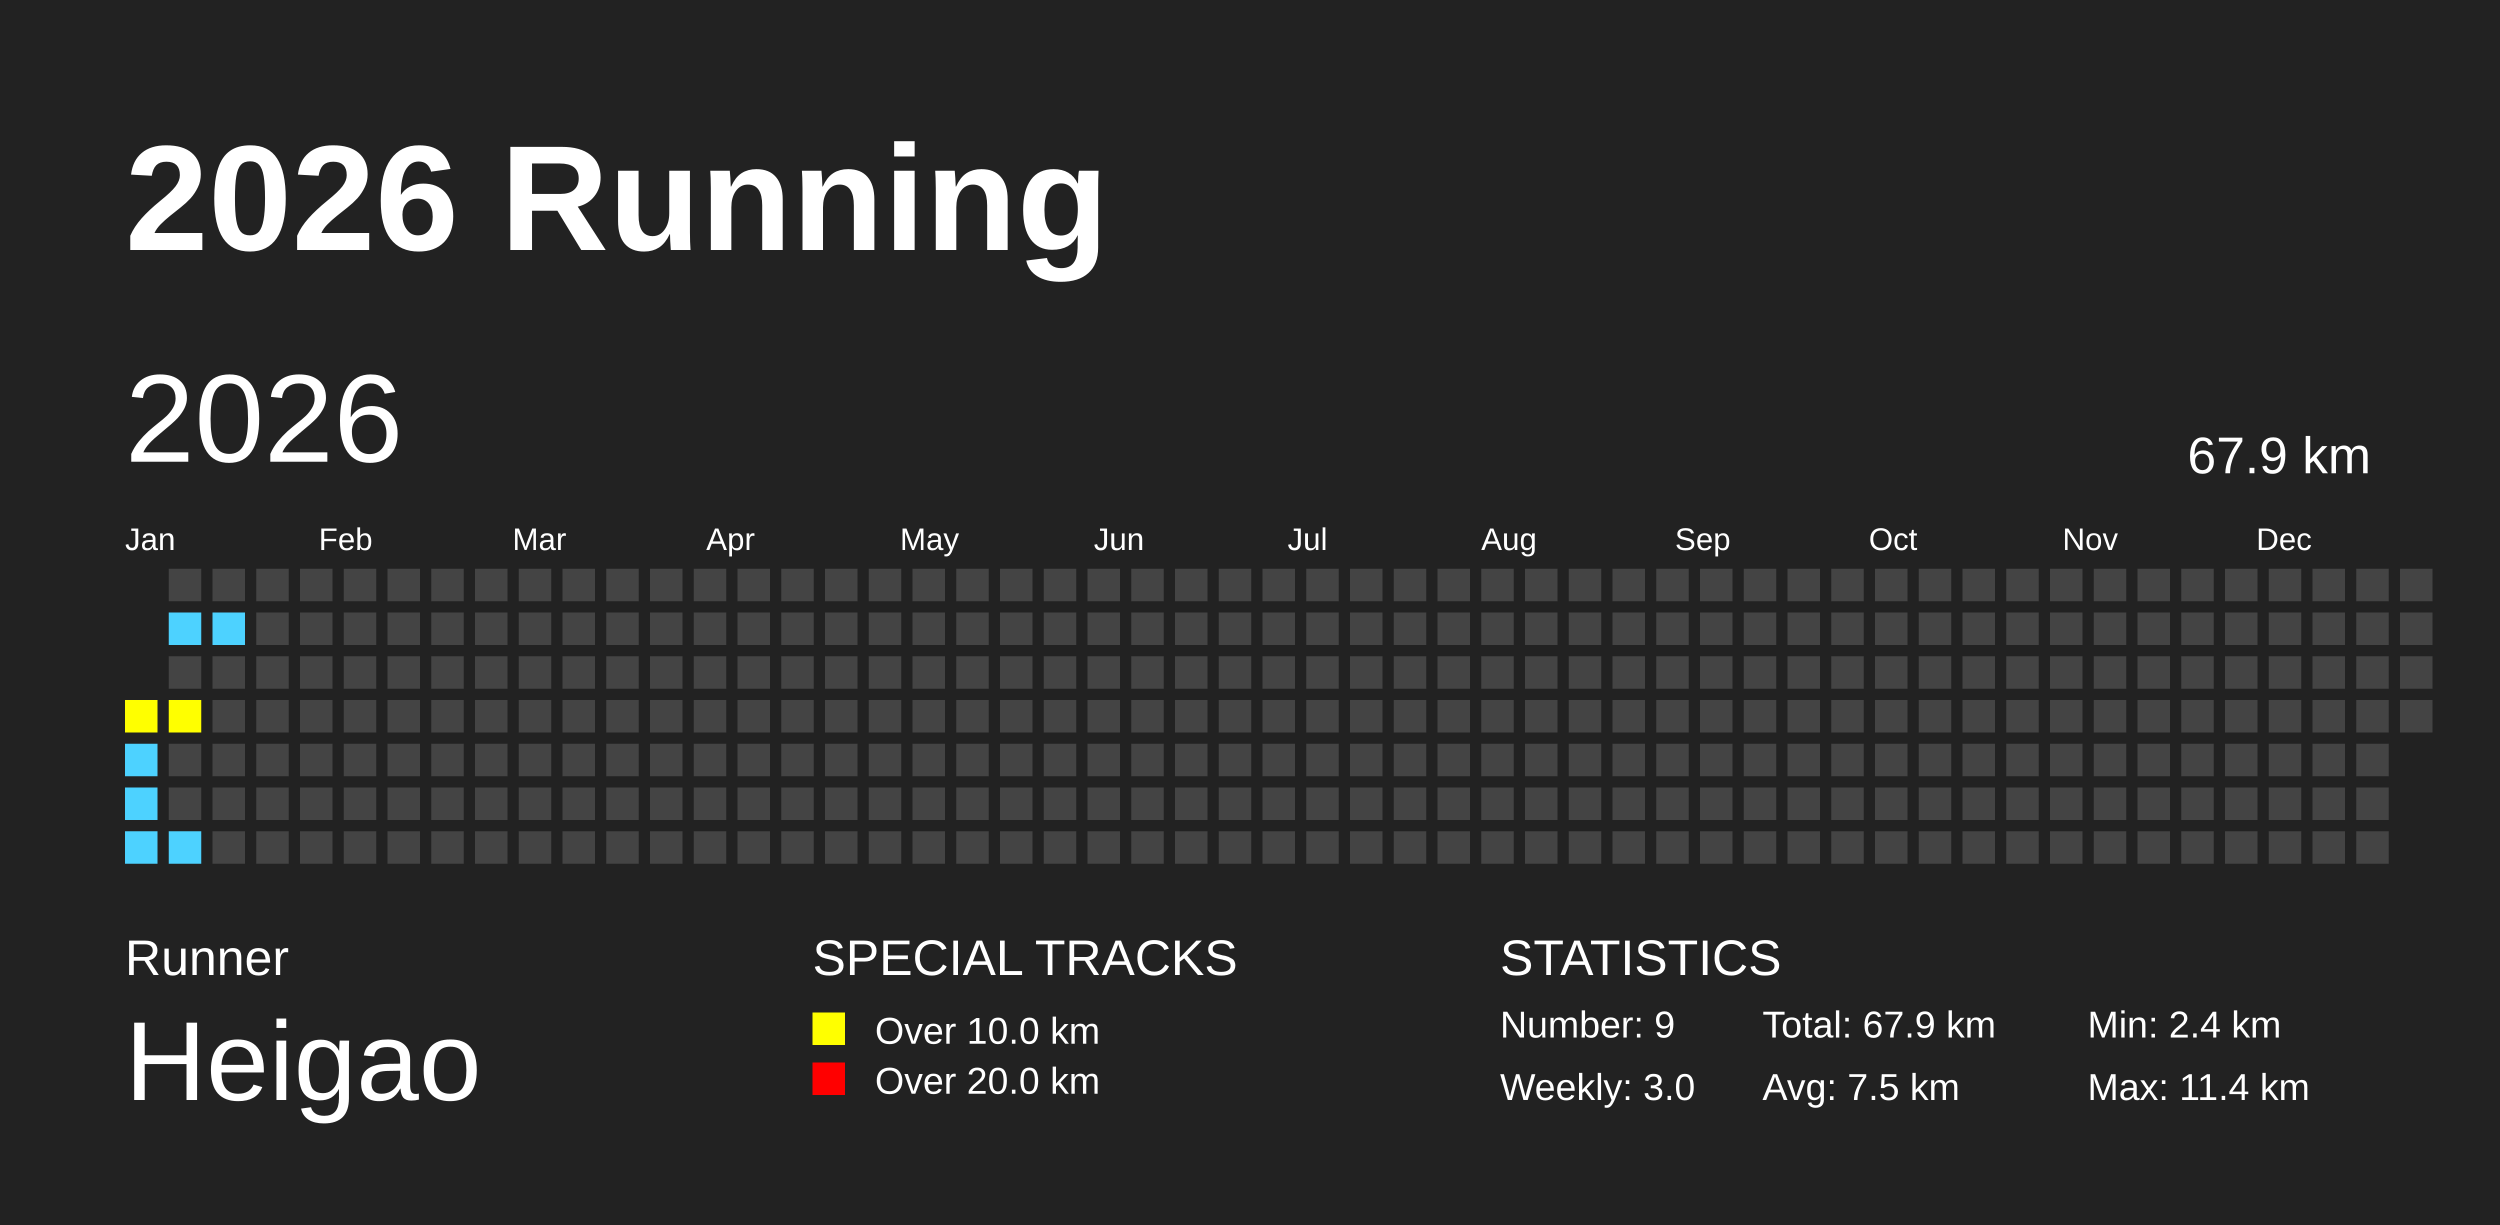
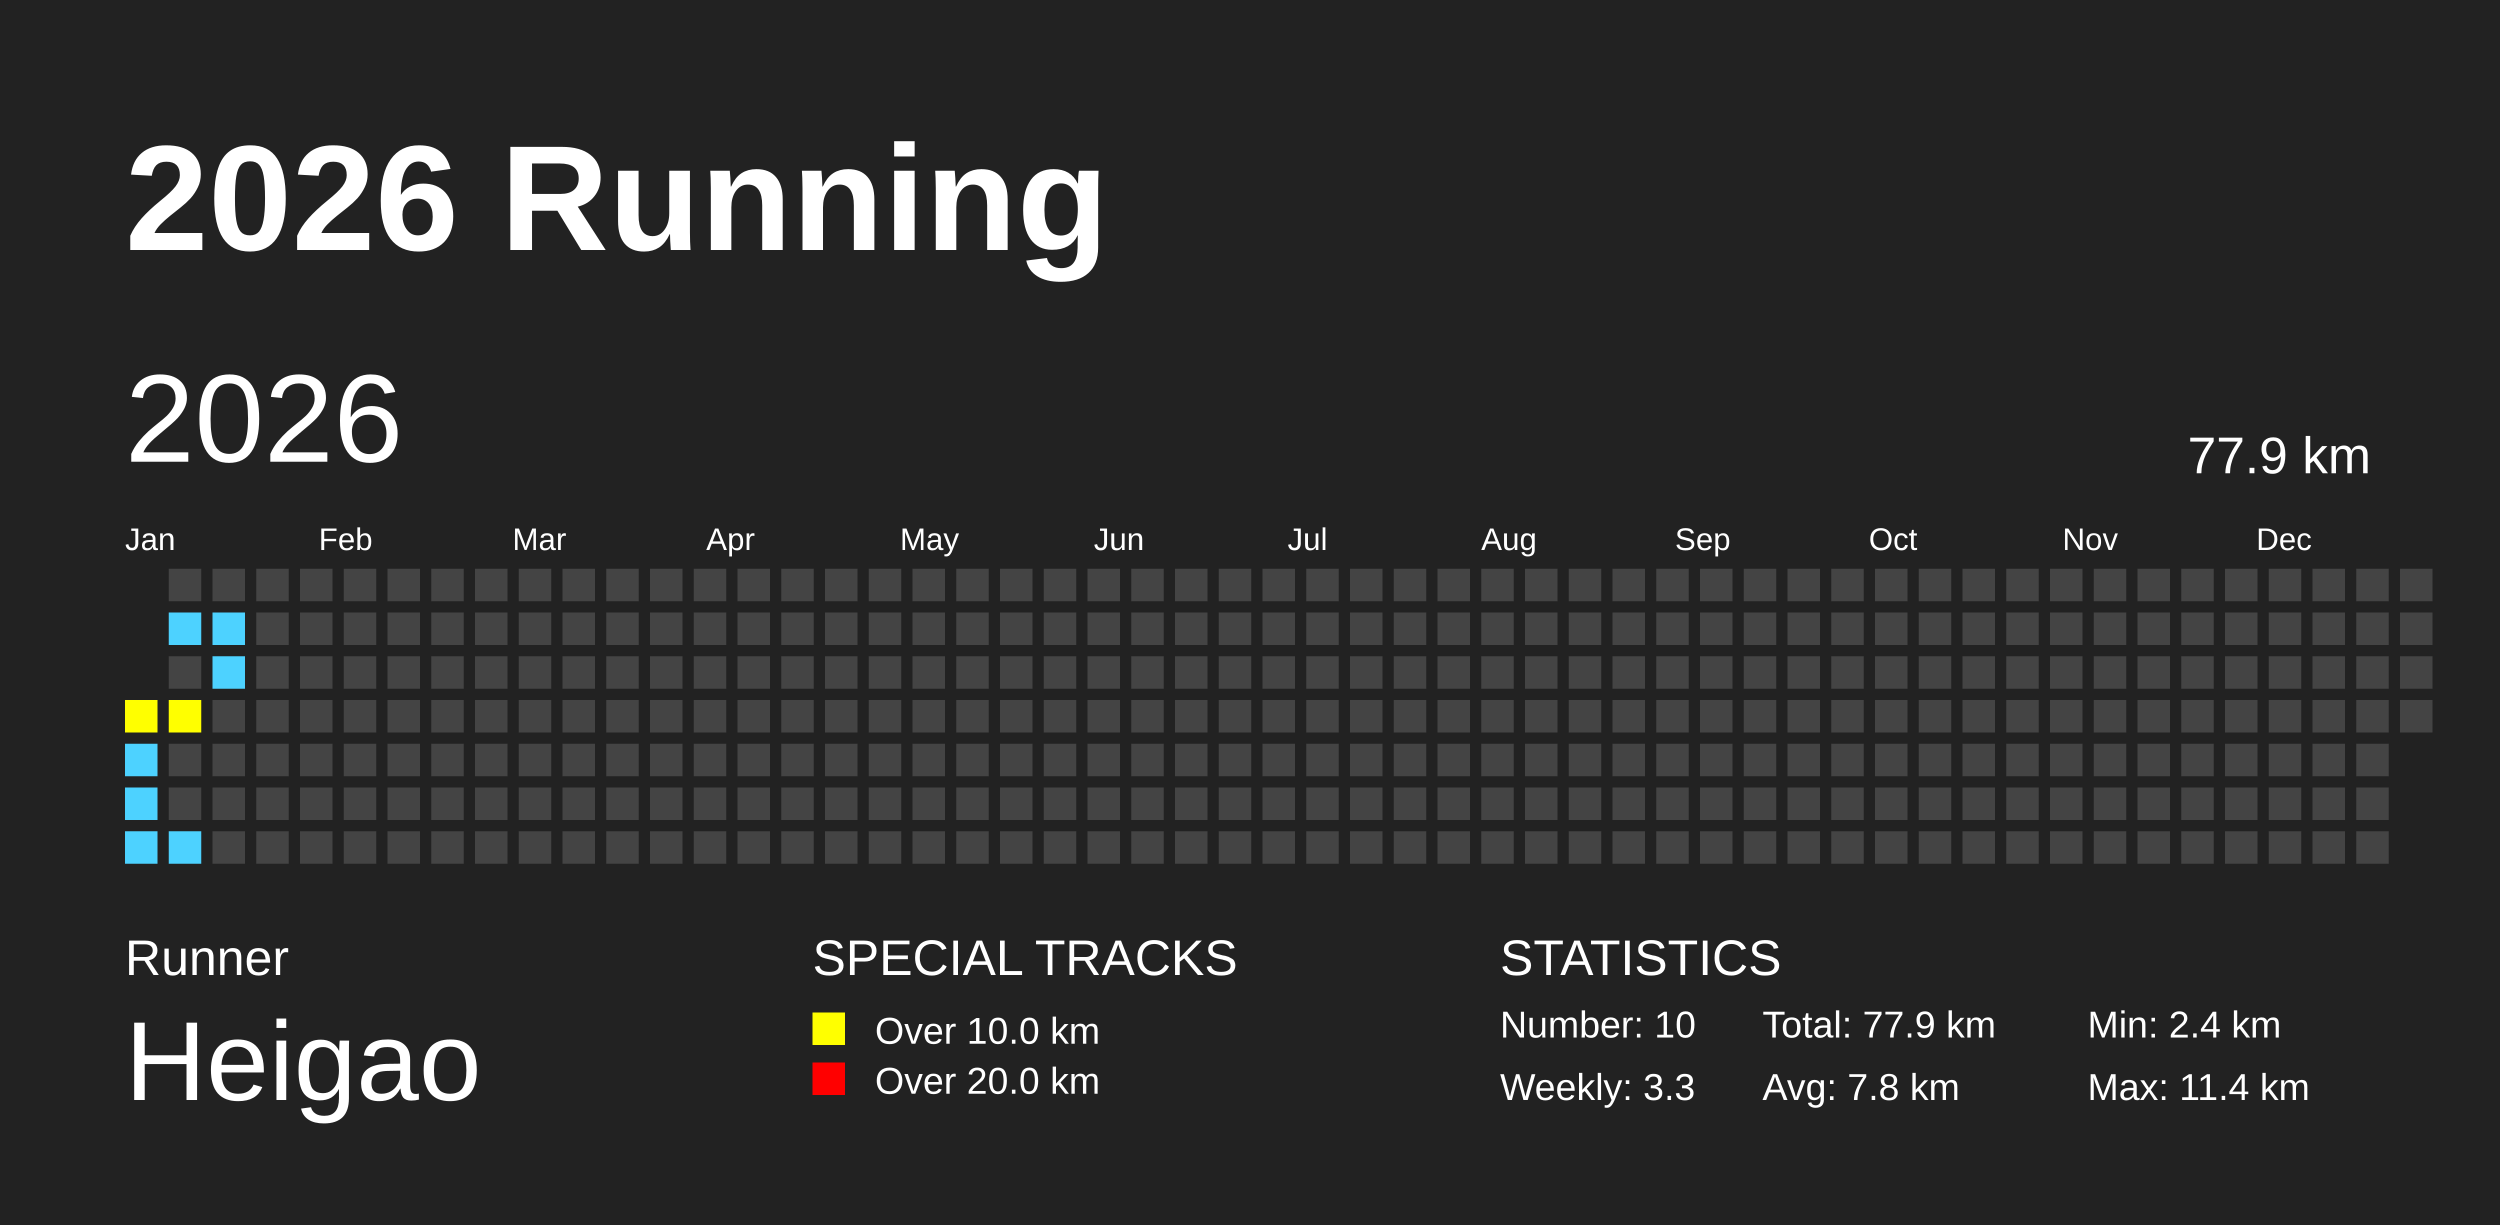
<svg xmlns="http://www.w3.org/2000/svg" baseProfile="full" height="98mm" version="1.1" viewBox="0,0,200,98" width="200mm">
  <defs />
  <rect fill="#222222" height="98" width="200" x="0" y="0" />
  <text fill="#FFFFFF" style="font-size:12px; font-family:Arial; font-weight:bold;" x="10" y="20">2026 Running</text>
  <text fill="#FFFFFF" style="font-size:4px; font-family:Arial" x="10" y="78">Runner</text>
  <text fill="#FFFFFF" style="font-size:9px; font-family:Arial" x="10" y="88">Heigao</text>
  <text fill="#FFFFFF" style="font-size:4px; font-family:Arial" x="65" y="78">SPECIAL TRACKS</text>
  <rect fill="yellow" height="2.6" width="2.6" x="65" y="81" />
  <text fill="#FFFFFF" style="font-size:3px; font-family:Arial" x="70" y="83.5">Over 10.0 km</text>
  <rect fill="red" height="2.6" width="2.6" x="65" y="85" />
  <text fill="#FFFFFF" style="font-size:3px; font-family:Arial" x="70" y="87.5">Over 20.0 km</text>
  <text fill="#FFFFFF" style="font-size:4px; font-family:Arial" x="120" y="78">STATISTICS</text>
-   <text fill="#FFFFFF" style="font-size:3px; font-family:Arial" x="120" y="83">Number: 9</text>
-   <text fill="#FFFFFF" style="font-size:3px; font-family:Arial" x="120" y="88">Weekly: 3.0</text>
-   <text fill="#FFFFFF" style="font-size:3px; font-family:Arial" x="141" y="83">Total: 67.9 km</text>
-   <text fill="#FFFFFF" style="font-size:3px; font-family:Arial" x="141" y="88">Avg: 7.5 km</text>
+   <text fill="#FFFFFF" style="font-size:3px; font-family:Arial" x="120" y="83">Number: 10</text>
+   <text fill="#FFFFFF" style="font-size:3px; font-family:Arial" x="120" y="88">Weekly: 3.3</text>
+   <text fill="#FFFFFF" style="font-size:3px; font-family:Arial" x="141" y="83">Total: 77.9 km</text>
+   <text fill="#FFFFFF" style="font-size:3px; font-family:Arial" x="141" y="88">Avg: 7.8 km</text>
  <text fill="#FFFFFF" style="font-size:3px; font-family:Arial" x="167" y="83">Min: 2.4 km</text>
  <text fill="#FFFFFF" style="font-size:3px; font-family:Arial" x="167" y="88">Max: 11.4 km</text>
  <text dominant-baseline="hanging" fill="#FFFFFF" style="font-size:10.0px; font-family:Arial;" x="10" y="30">2026</text>
-   <text dominant-baseline="hanging" fill="#FFFFFF" style="font-size:4.125px; font-family:Arial;" x="175" y="35">67.9 km</text>
+   <text dominant-baseline="hanging" fill="#FFFFFF" style="font-size:4.125px; font-family:Arial;" x="175" y="35">77.9 km</text>
  <text fill="#FFFFFF" style="font-size:2.5px; font-family:Arial" x="10.0" y="44">Jan</text>
  <text fill="#FFFFFF" style="font-size:2.5px; font-family:Arial" x="25.5" y="44">Feb</text>
  <text fill="#FFFFFF" style="font-size:2.5px; font-family:Arial" x="41.0" y="44">Mar</text>
  <text fill="#FFFFFF" style="font-size:2.5px; font-family:Arial" x="56.5" y="44">Apr</text>
  <text fill="#FFFFFF" style="font-size:2.5px; font-family:Arial" x="72.0" y="44">May</text>
  <text fill="#FFFFFF" style="font-size:2.5px; font-family:Arial" x="87.5" y="44">Jun</text>
  <text fill="#FFFFFF" style="font-size:2.5px; font-family:Arial" x="103.0" y="44">Jul</text>
  <text fill="#FFFFFF" style="font-size:2.5px; font-family:Arial" x="118.5" y="44">Aug</text>
  <text fill="#FFFFFF" style="font-size:2.5px; font-family:Arial" x="134.0" y="44">Sep</text>
  <text fill="#FFFFFF" style="font-size:2.5px; font-family:Arial" x="149.5" y="44">Oct</text>
  <text fill="#FFFFFF" style="font-size:2.5px; font-family:Arial" x="165.0" y="44">Nov</text>
  <text fill="#FFFFFF" style="font-size:2.5px; font-family:Arial" x="180.5" y="44">Dec</text>
  <rect fill="yellow" height="2.6" width="2.6" x="10.0" y="56.0" />
  <rect fill="#4DD2FF" height="2.6" width="2.6" x="10.0" y="59.5" />
  <rect fill="#4DD2FF" height="2.6" width="2.6" x="10.0" y="63.0" />
  <rect fill="#4DD2FF" height="2.6" width="2.6" x="10.0" y="66.5" />
  <rect fill="#444444" height="2.6" width="2.6" x="13.5" y="45.5" />
  <rect fill="#4DD2FF" height="2.6" width="2.6" x="13.5" y="49.0" />
  <rect fill="#444444" height="2.6" width="2.6" x="13.5" y="52.5" />
  <rect fill="yellow" height="2.6" width="2.6" x="13.5" y="56.0" />
  <rect fill="#444444" height="2.6" width="2.6" x="13.5" y="59.5" />
  <rect fill="#444444" height="2.6" width="2.6" x="13.5" y="63.0" />
  <rect fill="#4DD2FF" height="2.6" width="2.6" x="13.5" y="66.5" />
  <rect fill="#444444" height="2.6" width="2.6" x="17.0" y="45.5" />
  <rect fill="#4DD2FF" height="2.6" width="2.6" x="17.0" y="49.0" />
-   <rect fill="#444444" height="2.6" width="2.6" x="17.0" y="52.5" />
+   <rect fill="#4DD2FF" height="2.6" width="2.6" x="17.0" y="52.5" />
  <rect fill="#444444" height="2.6" width="2.6" x="17.0" y="56.0" />
  <rect fill="#444444" height="2.6" width="2.6" x="17.0" y="59.5" />
  <rect fill="#444444" height="2.6" width="2.6" x="17.0" y="63.0" />
  <rect fill="#444444" height="2.6" width="2.6" x="17.0" y="66.5" />
  <rect fill="#444444" height="2.6" width="2.6" x="20.5" y="45.5" />
  <rect fill="#444444" height="2.6" width="2.6" x="20.5" y="49.0" />
  <rect fill="#444444" height="2.6" width="2.6" x="20.5" y="52.5" />
  <rect fill="#444444" height="2.6" width="2.6" x="20.5" y="56.0" />
  <rect fill="#444444" height="2.6" width="2.6" x="20.5" y="59.5" />
  <rect fill="#444444" height="2.6" width="2.6" x="20.5" y="63.0" />
  <rect fill="#444444" height="2.6" width="2.6" x="20.5" y="66.5" />
  <rect fill="#444444" height="2.6" width="2.6" x="24.0" y="45.5" />
  <rect fill="#444444" height="2.6" width="2.6" x="24.0" y="49.0" />
  <rect fill="#444444" height="2.6" width="2.6" x="24.0" y="52.5" />
  <rect fill="#444444" height="2.6" width="2.6" x="24.0" y="56.0" />
  <rect fill="#444444" height="2.6" width="2.6" x="24.0" y="59.5" />
  <rect fill="#444444" height="2.6" width="2.6" x="24.0" y="63.0" />
  <rect fill="#444444" height="2.6" width="2.6" x="24.0" y="66.5" />
  <rect fill="#444444" height="2.6" width="2.6" x="27.5" y="45.5" />
  <rect fill="#444444" height="2.6" width="2.6" x="27.5" y="49.0" />
  <rect fill="#444444" height="2.6" width="2.6" x="27.5" y="52.5" />
  <rect fill="#444444" height="2.6" width="2.6" x="27.5" y="56.0" />
  <rect fill="#444444" height="2.6" width="2.6" x="27.5" y="59.5" />
  <rect fill="#444444" height="2.6" width="2.6" x="27.5" y="63.0" />
  <rect fill="#444444" height="2.6" width="2.6" x="27.5" y="66.5" />
  <rect fill="#444444" height="2.6" width="2.6" x="31.0" y="45.5" />
  <rect fill="#444444" height="2.6" width="2.6" x="31.0" y="49.0" />
  <rect fill="#444444" height="2.6" width="2.6" x="31.0" y="52.5" />
  <rect fill="#444444" height="2.6" width="2.6" x="31.0" y="56.0" />
  <rect fill="#444444" height="2.6" width="2.6" x="31.0" y="59.5" />
  <rect fill="#444444" height="2.6" width="2.6" x="31.0" y="63.0" />
  <rect fill="#444444" height="2.6" width="2.6" x="31.0" y="66.5" />
  <rect fill="#444444" height="2.6" width="2.6" x="34.5" y="45.5" />
  <rect fill="#444444" height="2.6" width="2.6" x="34.5" y="49.0" />
  <rect fill="#444444" height="2.6" width="2.6" x="34.5" y="52.5" />
  <rect fill="#444444" height="2.6" width="2.6" x="34.5" y="56.0" />
  <rect fill="#444444" height="2.6" width="2.6" x="34.5" y="59.5" />
  <rect fill="#444444" height="2.6" width="2.6" x="34.5" y="63.0" />
  <rect fill="#444444" height="2.6" width="2.6" x="34.5" y="66.5" />
  <rect fill="#444444" height="2.6" width="2.6" x="38.0" y="45.5" />
  <rect fill="#444444" height="2.6" width="2.6" x="38.0" y="49.0" />
  <rect fill="#444444" height="2.6" width="2.6" x="38.0" y="52.5" />
  <rect fill="#444444" height="2.6" width="2.6" x="38.0" y="56.0" />
  <rect fill="#444444" height="2.6" width="2.6" x="38.0" y="59.5" />
  <rect fill="#444444" height="2.6" width="2.6" x="38.0" y="63.0" />
  <rect fill="#444444" height="2.6" width="2.6" x="38.0" y="66.5" />
  <rect fill="#444444" height="2.6" width="2.6" x="41.5" y="45.5" />
  <rect fill="#444444" height="2.6" width="2.6" x="41.5" y="49.0" />
  <rect fill="#444444" height="2.6" width="2.6" x="41.5" y="52.5" />
  <rect fill="#444444" height="2.6" width="2.6" x="41.5" y="56.0" />
  <rect fill="#444444" height="2.6" width="2.6" x="41.5" y="59.5" />
  <rect fill="#444444" height="2.6" width="2.6" x="41.5" y="63.0" />
  <rect fill="#444444" height="2.6" width="2.6" x="41.5" y="66.5" />
  <rect fill="#444444" height="2.6" width="2.6" x="45.0" y="45.5" />
  <rect fill="#444444" height="2.6" width="2.6" x="45.0" y="49.0" />
  <rect fill="#444444" height="2.6" width="2.6" x="45.0" y="52.5" />
  <rect fill="#444444" height="2.6" width="2.6" x="45.0" y="56.0" />
  <rect fill="#444444" height="2.6" width="2.6" x="45.0" y="59.5" />
  <rect fill="#444444" height="2.6" width="2.6" x="45.0" y="63.0" />
  <rect fill="#444444" height="2.6" width="2.6" x="45.0" y="66.5" />
  <rect fill="#444444" height="2.6" width="2.6" x="48.5" y="45.5" />
  <rect fill="#444444" height="2.6" width="2.6" x="48.5" y="49.0" />
  <rect fill="#444444" height="2.6" width="2.6" x="48.5" y="52.5" />
  <rect fill="#444444" height="2.6" width="2.6" x="48.5" y="56.0" />
  <rect fill="#444444" height="2.6" width="2.6" x="48.5" y="59.5" />
  <rect fill="#444444" height="2.6" width="2.6" x="48.5" y="63.0" />
  <rect fill="#444444" height="2.6" width="2.6" x="48.5" y="66.5" />
  <rect fill="#444444" height="2.6" width="2.6" x="52.0" y="45.5" />
  <rect fill="#444444" height="2.6" width="2.6" x="52.0" y="49.0" />
  <rect fill="#444444" height="2.6" width="2.6" x="52.0" y="52.5" />
  <rect fill="#444444" height="2.6" width="2.6" x="52.0" y="56.0" />
  <rect fill="#444444" height="2.6" width="2.6" x="52.0" y="59.5" />
  <rect fill="#444444" height="2.6" width="2.6" x="52.0" y="63.0" />
  <rect fill="#444444" height="2.6" width="2.6" x="52.0" y="66.5" />
  <rect fill="#444444" height="2.6" width="2.6" x="55.5" y="45.5" />
  <rect fill="#444444" height="2.6" width="2.6" x="55.5" y="49.0" />
  <rect fill="#444444" height="2.6" width="2.6" x="55.5" y="52.5" />
  <rect fill="#444444" height="2.6" width="2.6" x="55.5" y="56.0" />
  <rect fill="#444444" height="2.6" width="2.6" x="55.5" y="59.5" />
  <rect fill="#444444" height="2.6" width="2.6" x="55.5" y="63.0" />
  <rect fill="#444444" height="2.6" width="2.6" x="55.5" y="66.5" />
  <rect fill="#444444" height="2.6" width="2.6" x="59.0" y="45.5" />
  <rect fill="#444444" height="2.6" width="2.6" x="59.0" y="49.0" />
  <rect fill="#444444" height="2.6" width="2.6" x="59.0" y="52.5" />
  <rect fill="#444444" height="2.6" width="2.6" x="59.0" y="56.0" />
  <rect fill="#444444" height="2.6" width="2.6" x="59.0" y="59.5" />
  <rect fill="#444444" height="2.6" width="2.6" x="59.0" y="63.0" />
  <rect fill="#444444" height="2.6" width="2.6" x="59.0" y="66.5" />
  <rect fill="#444444" height="2.6" width="2.6" x="62.5" y="45.5" />
  <rect fill="#444444" height="2.6" width="2.6" x="62.5" y="49.0" />
  <rect fill="#444444" height="2.6" width="2.6" x="62.5" y="52.5" />
  <rect fill="#444444" height="2.6" width="2.6" x="62.5" y="56.0" />
  <rect fill="#444444" height="2.6" width="2.6" x="62.5" y="59.5" />
  <rect fill="#444444" height="2.6" width="2.6" x="62.5" y="63.0" />
  <rect fill="#444444" height="2.6" width="2.6" x="62.5" y="66.5" />
  <rect fill="#444444" height="2.6" width="2.6" x="66.0" y="45.5" />
  <rect fill="#444444" height="2.6" width="2.6" x="66.0" y="49.0" />
  <rect fill="#444444" height="2.6" width="2.6" x="66.0" y="52.5" />
  <rect fill="#444444" height="2.6" width="2.6" x="66.0" y="56.0" />
  <rect fill="#444444" height="2.6" width="2.6" x="66.0" y="59.5" />
  <rect fill="#444444" height="2.6" width="2.6" x="66.0" y="63.0" />
  <rect fill="#444444" height="2.6" width="2.6" x="66.0" y="66.5" />
  <rect fill="#444444" height="2.6" width="2.6" x="69.5" y="45.5" />
  <rect fill="#444444" height="2.6" width="2.6" x="69.5" y="49.0" />
  <rect fill="#444444" height="2.6" width="2.6" x="69.5" y="52.5" />
  <rect fill="#444444" height="2.6" width="2.6" x="69.5" y="56.0" />
  <rect fill="#444444" height="2.6" width="2.6" x="69.5" y="59.5" />
  <rect fill="#444444" height="2.6" width="2.6" x="69.5" y="63.0" />
  <rect fill="#444444" height="2.6" width="2.6" x="69.5" y="66.5" />
  <rect fill="#444444" height="2.6" width="2.6" x="73.0" y="45.5" />
  <rect fill="#444444" height="2.6" width="2.6" x="73.0" y="49.0" />
  <rect fill="#444444" height="2.6" width="2.6" x="73.0" y="52.5" />
  <rect fill="#444444" height="2.6" width="2.6" x="73.0" y="56.0" />
  <rect fill="#444444" height="2.6" width="2.6" x="73.0" y="59.5" />
  <rect fill="#444444" height="2.6" width="2.6" x="73.0" y="63.0" />
  <rect fill="#444444" height="2.6" width="2.6" x="73.0" y="66.5" />
  <rect fill="#444444" height="2.6" width="2.6" x="76.5" y="45.5" />
  <rect fill="#444444" height="2.6" width="2.6" x="76.5" y="49.0" />
  <rect fill="#444444" height="2.6" width="2.6" x="76.5" y="52.5" />
  <rect fill="#444444" height="2.6" width="2.6" x="76.5" y="56.0" />
  <rect fill="#444444" height="2.6" width="2.6" x="76.5" y="59.5" />
  <rect fill="#444444" height="2.6" width="2.6" x="76.5" y="63.0" />
  <rect fill="#444444" height="2.6" width="2.6" x="76.5" y="66.5" />
  <rect fill="#444444" height="2.6" width="2.6" x="80.0" y="45.5" />
  <rect fill="#444444" height="2.6" width="2.6" x="80.0" y="49.0" />
  <rect fill="#444444" height="2.6" width="2.6" x="80.0" y="52.5" />
  <rect fill="#444444" height="2.6" width="2.6" x="80.0" y="56.0" />
  <rect fill="#444444" height="2.6" width="2.6" x="80.0" y="59.5" />
  <rect fill="#444444" height="2.6" width="2.6" x="80.0" y="63.0" />
  <rect fill="#444444" height="2.6" width="2.6" x="80.0" y="66.5" />
  <rect fill="#444444" height="2.6" width="2.6" x="83.5" y="45.5" />
  <rect fill="#444444" height="2.6" width="2.6" x="83.5" y="49.0" />
  <rect fill="#444444" height="2.6" width="2.6" x="83.5" y="52.5" />
  <rect fill="#444444" height="2.6" width="2.6" x="83.5" y="56.0" />
  <rect fill="#444444" height="2.6" width="2.6" x="83.5" y="59.5" />
  <rect fill="#444444" height="2.6" width="2.6" x="83.5" y="63.0" />
  <rect fill="#444444" height="2.6" width="2.6" x="83.5" y="66.5" />
  <rect fill="#444444" height="2.6" width="2.6" x="87.0" y="45.5" />
  <rect fill="#444444" height="2.6" width="2.6" x="87.0" y="49.0" />
  <rect fill="#444444" height="2.6" width="2.6" x="87.0" y="52.5" />
  <rect fill="#444444" height="2.6" width="2.6" x="87.0" y="56.0" />
  <rect fill="#444444" height="2.6" width="2.6" x="87.0" y="59.5" />
  <rect fill="#444444" height="2.6" width="2.6" x="87.0" y="63.0" />
  <rect fill="#444444" height="2.6" width="2.6" x="87.0" y="66.5" />
  <rect fill="#444444" height="2.6" width="2.6" x="90.5" y="45.5" />
  <rect fill="#444444" height="2.6" width="2.6" x="90.5" y="49.0" />
  <rect fill="#444444" height="2.6" width="2.6" x="90.5" y="52.5" />
  <rect fill="#444444" height="2.6" width="2.6" x="90.5" y="56.0" />
  <rect fill="#444444" height="2.6" width="2.6" x="90.5" y="59.5" />
  <rect fill="#444444" height="2.6" width="2.6" x="90.5" y="63.0" />
  <rect fill="#444444" height="2.6" width="2.6" x="90.5" y="66.5" />
  <rect fill="#444444" height="2.6" width="2.6" x="94.0" y="45.5" />
  <rect fill="#444444" height="2.6" width="2.6" x="94.0" y="49.0" />
  <rect fill="#444444" height="2.6" width="2.6" x="94.0" y="52.5" />
  <rect fill="#444444" height="2.6" width="2.6" x="94.0" y="56.0" />
  <rect fill="#444444" height="2.6" width="2.6" x="94.0" y="59.5" />
  <rect fill="#444444" height="2.6" width="2.6" x="94.0" y="63.0" />
  <rect fill="#444444" height="2.6" width="2.6" x="94.0" y="66.5" />
  <rect fill="#444444" height="2.6" width="2.6" x="97.5" y="45.5" />
  <rect fill="#444444" height="2.6" width="2.6" x="97.5" y="49.0" />
  <rect fill="#444444" height="2.6" width="2.6" x="97.5" y="52.5" />
  <rect fill="#444444" height="2.6" width="2.6" x="97.5" y="56.0" />
  <rect fill="#444444" height="2.6" width="2.6" x="97.5" y="59.5" />
  <rect fill="#444444" height="2.6" width="2.6" x="97.5" y="63.0" />
  <rect fill="#444444" height="2.6" width="2.6" x="97.5" y="66.5" />
  <rect fill="#444444" height="2.6" width="2.6" x="101.0" y="45.5" />
  <rect fill="#444444" height="2.6" width="2.6" x="101.0" y="49.0" />
  <rect fill="#444444" height="2.6" width="2.6" x="101.0" y="52.5" />
  <rect fill="#444444" height="2.6" width="2.6" x="101.0" y="56.0" />
  <rect fill="#444444" height="2.6" width="2.6" x="101.0" y="59.5" />
  <rect fill="#444444" height="2.6" width="2.6" x="101.0" y="63.0" />
  <rect fill="#444444" height="2.6" width="2.6" x="101.0" y="66.5" />
  <rect fill="#444444" height="2.6" width="2.6" x="104.5" y="45.5" />
  <rect fill="#444444" height="2.6" width="2.6" x="104.5" y="49.0" />
  <rect fill="#444444" height="2.6" width="2.6" x="104.5" y="52.5" />
  <rect fill="#444444" height="2.6" width="2.6" x="104.5" y="56.0" />
  <rect fill="#444444" height="2.6" width="2.6" x="104.5" y="59.5" />
  <rect fill="#444444" height="2.6" width="2.6" x="104.5" y="63.0" />
  <rect fill="#444444" height="2.6" width="2.6" x="104.5" y="66.5" />
  <rect fill="#444444" height="2.6" width="2.6" x="108.0" y="45.5" />
  <rect fill="#444444" height="2.6" width="2.6" x="108.0" y="49.0" />
  <rect fill="#444444" height="2.6" width="2.6" x="108.0" y="52.5" />
  <rect fill="#444444" height="2.6" width="2.6" x="108.0" y="56.0" />
  <rect fill="#444444" height="2.6" width="2.6" x="108.0" y="59.5" />
  <rect fill="#444444" height="2.6" width="2.6" x="108.0" y="63.0" />
  <rect fill="#444444" height="2.6" width="2.6" x="108.0" y="66.5" />
  <rect fill="#444444" height="2.6" width="2.6" x="111.5" y="45.5" />
  <rect fill="#444444" height="2.6" width="2.6" x="111.5" y="49.0" />
  <rect fill="#444444" height="2.6" width="2.6" x="111.5" y="52.5" />
  <rect fill="#444444" height="2.6" width="2.6" x="111.5" y="56.0" />
  <rect fill="#444444" height="2.6" width="2.6" x="111.5" y="59.5" />
  <rect fill="#444444" height="2.6" width="2.6" x="111.5" y="63.0" />
  <rect fill="#444444" height="2.6" width="2.6" x="111.5" y="66.5" />
  <rect fill="#444444" height="2.6" width="2.6" x="115.0" y="45.5" />
  <rect fill="#444444" height="2.6" width="2.6" x="115.0" y="49.0" />
  <rect fill="#444444" height="2.6" width="2.6" x="115.0" y="52.5" />
  <rect fill="#444444" height="2.6" width="2.6" x="115.0" y="56.0" />
  <rect fill="#444444" height="2.6" width="2.6" x="115.0" y="59.5" />
  <rect fill="#444444" height="2.6" width="2.6" x="115.0" y="63.0" />
  <rect fill="#444444" height="2.6" width="2.6" x="115.0" y="66.5" />
  <rect fill="#444444" height="2.6" width="2.6" x="118.5" y="45.5" />
  <rect fill="#444444" height="2.6" width="2.6" x="118.5" y="49.0" />
  <rect fill="#444444" height="2.6" width="2.6" x="118.5" y="52.5" />
  <rect fill="#444444" height="2.6" width="2.6" x="118.5" y="56.0" />
  <rect fill="#444444" height="2.6" width="2.6" x="118.5" y="59.5" />
  <rect fill="#444444" height="2.6" width="2.6" x="118.5" y="63.0" />
  <rect fill="#444444" height="2.6" width="2.6" x="118.5" y="66.5" />
  <rect fill="#444444" height="2.6" width="2.6" x="122.0" y="45.5" />
  <rect fill="#444444" height="2.6" width="2.6" x="122.0" y="49.0" />
  <rect fill="#444444" height="2.6" width="2.6" x="122.0" y="52.5" />
  <rect fill="#444444" height="2.6" width="2.6" x="122.0" y="56.0" />
  <rect fill="#444444" height="2.6" width="2.6" x="122.0" y="59.5" />
  <rect fill="#444444" height="2.6" width="2.6" x="122.0" y="63.0" />
  <rect fill="#444444" height="2.6" width="2.6" x="122.0" y="66.5" />
  <rect fill="#444444" height="2.6" width="2.6" x="125.5" y="45.5" />
  <rect fill="#444444" height="2.6" width="2.6" x="125.5" y="49.0" />
  <rect fill="#444444" height="2.6" width="2.6" x="125.5" y="52.5" />
  <rect fill="#444444" height="2.6" width="2.6" x="125.5" y="56.0" />
  <rect fill="#444444" height="2.6" width="2.6" x="125.5" y="59.5" />
  <rect fill="#444444" height="2.6" width="2.6" x="125.5" y="63.0" />
  <rect fill="#444444" height="2.6" width="2.6" x="125.5" y="66.5" />
  <rect fill="#444444" height="2.6" width="2.6" x="129.0" y="45.5" />
  <rect fill="#444444" height="2.6" width="2.6" x="129.0" y="49.0" />
  <rect fill="#444444" height="2.6" width="2.6" x="129.0" y="52.5" />
  <rect fill="#444444" height="2.6" width="2.6" x="129.0" y="56.0" />
  <rect fill="#444444" height="2.6" width="2.6" x="129.0" y="59.5" />
  <rect fill="#444444" height="2.6" width="2.6" x="129.0" y="63.0" />
  <rect fill="#444444" height="2.6" width="2.6" x="129.0" y="66.5" />
  <rect fill="#444444" height="2.6" width="2.6" x="132.5" y="45.5" />
  <rect fill="#444444" height="2.6" width="2.6" x="132.5" y="49.0" />
  <rect fill="#444444" height="2.6" width="2.6" x="132.5" y="52.5" />
  <rect fill="#444444" height="2.6" width="2.6" x="132.5" y="56.0" />
  <rect fill="#444444" height="2.6" width="2.6" x="132.5" y="59.5" />
  <rect fill="#444444" height="2.6" width="2.6" x="132.5" y="63.0" />
  <rect fill="#444444" height="2.6" width="2.6" x="132.5" y="66.5" />
  <rect fill="#444444" height="2.6" width="2.6" x="136.0" y="45.5" />
  <rect fill="#444444" height="2.6" width="2.6" x="136.0" y="49.0" />
  <rect fill="#444444" height="2.6" width="2.6" x="136.0" y="52.5" />
  <rect fill="#444444" height="2.6" width="2.6" x="136.0" y="56.0" />
  <rect fill="#444444" height="2.6" width="2.6" x="136.0" y="59.5" />
  <rect fill="#444444" height="2.6" width="2.6" x="136.0" y="63.0" />
  <rect fill="#444444" height="2.6" width="2.6" x="136.0" y="66.5" />
  <rect fill="#444444" height="2.6" width="2.6" x="139.5" y="45.5" />
  <rect fill="#444444" height="2.6" width="2.6" x="139.5" y="49.0" />
  <rect fill="#444444" height="2.6" width="2.6" x="139.5" y="52.5" />
  <rect fill="#444444" height="2.6" width="2.6" x="139.5" y="56.0" />
  <rect fill="#444444" height="2.6" width="2.6" x="139.5" y="59.5" />
  <rect fill="#444444" height="2.6" width="2.6" x="139.5" y="63.0" />
  <rect fill="#444444" height="2.6" width="2.6" x="139.5" y="66.5" />
  <rect fill="#444444" height="2.6" width="2.6" x="143.0" y="45.5" />
  <rect fill="#444444" height="2.6" width="2.6" x="143.0" y="49.0" />
  <rect fill="#444444" height="2.6" width="2.6" x="143.0" y="52.5" />
  <rect fill="#444444" height="2.6" width="2.6" x="143.0" y="56.0" />
  <rect fill="#444444" height="2.6" width="2.6" x="143.0" y="59.5" />
  <rect fill="#444444" height="2.6" width="2.6" x="143.0" y="63.0" />
  <rect fill="#444444" height="2.6" width="2.6" x="143.0" y="66.5" />
  <rect fill="#444444" height="2.6" width="2.6" x="146.5" y="45.5" />
  <rect fill="#444444" height="2.6" width="2.6" x="146.5" y="49.0" />
  <rect fill="#444444" height="2.6" width="2.6" x="146.5" y="52.5" />
  <rect fill="#444444" height="2.6" width="2.6" x="146.5" y="56.0" />
  <rect fill="#444444" height="2.6" width="2.6" x="146.5" y="59.5" />
  <rect fill="#444444" height="2.6" width="2.6" x="146.5" y="63.0" />
  <rect fill="#444444" height="2.6" width="2.6" x="146.5" y="66.5" />
  <rect fill="#444444" height="2.6" width="2.6" x="150.0" y="45.5" />
  <rect fill="#444444" height="2.6" width="2.6" x="150.0" y="49.0" />
  <rect fill="#444444" height="2.6" width="2.6" x="150.0" y="52.5" />
  <rect fill="#444444" height="2.6" width="2.6" x="150.0" y="56.0" />
  <rect fill="#444444" height="2.6" width="2.6" x="150.0" y="59.5" />
  <rect fill="#444444" height="2.6" width="2.6" x="150.0" y="63.0" />
  <rect fill="#444444" height="2.6" width="2.6" x="150.0" y="66.5" />
  <rect fill="#444444" height="2.6" width="2.6" x="153.5" y="45.5" />
  <rect fill="#444444" height="2.6" width="2.6" x="153.5" y="49.0" />
  <rect fill="#444444" height="2.6" width="2.6" x="153.5" y="52.5" />
  <rect fill="#444444" height="2.6" width="2.6" x="153.5" y="56.0" />
  <rect fill="#444444" height="2.6" width="2.6" x="153.5" y="59.5" />
  <rect fill="#444444" height="2.6" width="2.6" x="153.5" y="63.0" />
  <rect fill="#444444" height="2.6" width="2.6" x="153.5" y="66.5" />
  <rect fill="#444444" height="2.6" width="2.6" x="157.0" y="45.5" />
  <rect fill="#444444" height="2.6" width="2.6" x="157.0" y="49.0" />
  <rect fill="#444444" height="2.6" width="2.6" x="157.0" y="52.5" />
  <rect fill="#444444" height="2.6" width="2.6" x="157.0" y="56.0" />
  <rect fill="#444444" height="2.6" width="2.6" x="157.0" y="59.5" />
  <rect fill="#444444" height="2.6" width="2.6" x="157.0" y="63.0" />
  <rect fill="#444444" height="2.6" width="2.6" x="157.0" y="66.5" />
  <rect fill="#444444" height="2.6" width="2.6" x="160.5" y="45.5" />
  <rect fill="#444444" height="2.6" width="2.6" x="160.5" y="49.0" />
  <rect fill="#444444" height="2.6" width="2.6" x="160.5" y="52.5" />
  <rect fill="#444444" height="2.6" width="2.6" x="160.5" y="56.0" />
  <rect fill="#444444" height="2.6" width="2.6" x="160.5" y="59.5" />
  <rect fill="#444444" height="2.6" width="2.6" x="160.5" y="63.0" />
  <rect fill="#444444" height="2.6" width="2.6" x="160.5" y="66.5" />
  <rect fill="#444444" height="2.6" width="2.6" x="164.0" y="45.5" />
  <rect fill="#444444" height="2.6" width="2.6" x="164.0" y="49.0" />
  <rect fill="#444444" height="2.6" width="2.6" x="164.0" y="52.5" />
  <rect fill="#444444" height="2.6" width="2.6" x="164.0" y="56.0" />
  <rect fill="#444444" height="2.6" width="2.6" x="164.0" y="59.5" />
  <rect fill="#444444" height="2.6" width="2.6" x="164.0" y="63.0" />
  <rect fill="#444444" height="2.6" width="2.6" x="164.0" y="66.5" />
  <rect fill="#444444" height="2.6" width="2.6" x="167.5" y="45.5" />
  <rect fill="#444444" height="2.6" width="2.6" x="167.5" y="49.0" />
  <rect fill="#444444" height="2.6" width="2.6" x="167.5" y="52.5" />
  <rect fill="#444444" height="2.6" width="2.6" x="167.5" y="56.0" />
  <rect fill="#444444" height="2.6" width="2.6" x="167.5" y="59.5" />
  <rect fill="#444444" height="2.6" width="2.6" x="167.5" y="63.0" />
  <rect fill="#444444" height="2.6" width="2.6" x="167.5" y="66.5" />
  <rect fill="#444444" height="2.6" width="2.6" x="171.0" y="45.5" />
  <rect fill="#444444" height="2.6" width="2.6" x="171.0" y="49.0" />
  <rect fill="#444444" height="2.6" width="2.6" x="171.0" y="52.5" />
  <rect fill="#444444" height="2.6" width="2.6" x="171.0" y="56.0" />
  <rect fill="#444444" height="2.6" width="2.6" x="171.0" y="59.5" />
  <rect fill="#444444" height="2.6" width="2.6" x="171.0" y="63.0" />
  <rect fill="#444444" height="2.6" width="2.6" x="171.0" y="66.5" />
  <rect fill="#444444" height="2.6" width="2.6" x="174.5" y="45.5" />
  <rect fill="#444444" height="2.6" width="2.6" x="174.5" y="49.0" />
  <rect fill="#444444" height="2.6" width="2.6" x="174.5" y="52.5" />
  <rect fill="#444444" height="2.6" width="2.6" x="174.5" y="56.0" />
  <rect fill="#444444" height="2.6" width="2.6" x="174.5" y="59.5" />
  <rect fill="#444444" height="2.6" width="2.6" x="174.5" y="63.0" />
  <rect fill="#444444" height="2.6" width="2.6" x="174.5" y="66.5" />
  <rect fill="#444444" height="2.6" width="2.6" x="178.0" y="45.5" />
  <rect fill="#444444" height="2.6" width="2.6" x="178.0" y="49.0" />
  <rect fill="#444444" height="2.6" width="2.6" x="178.0" y="52.5" />
  <rect fill="#444444" height="2.6" width="2.6" x="178.0" y="56.0" />
  <rect fill="#444444" height="2.6" width="2.6" x="178.0" y="59.5" />
  <rect fill="#444444" height="2.6" width="2.6" x="178.0" y="63.0" />
  <rect fill="#444444" height="2.6" width="2.6" x="178.0" y="66.5" />
  <rect fill="#444444" height="2.6" width="2.6" x="181.5" y="45.5" />
  <rect fill="#444444" height="2.6" width="2.6" x="181.5" y="49.0" />
  <rect fill="#444444" height="2.6" width="2.6" x="181.5" y="52.5" />
  <rect fill="#444444" height="2.6" width="2.6" x="181.5" y="56.0" />
  <rect fill="#444444" height="2.6" width="2.6" x="181.5" y="59.5" />
  <rect fill="#444444" height="2.6" width="2.6" x="181.5" y="63.0" />
  <rect fill="#444444" height="2.6" width="2.6" x="181.5" y="66.5" />
  <rect fill="#444444" height="2.6" width="2.6" x="185.0" y="45.5" />
  <rect fill="#444444" height="2.6" width="2.6" x="185.0" y="49.0" />
  <rect fill="#444444" height="2.6" width="2.6" x="185.0" y="52.5" />
  <rect fill="#444444" height="2.6" width="2.6" x="185.0" y="56.0" />
  <rect fill="#444444" height="2.6" width="2.6" x="185.0" y="59.5" />
  <rect fill="#444444" height="2.6" width="2.6" x="185.0" y="63.0" />
  <rect fill="#444444" height="2.6" width="2.6" x="185.0" y="66.5" />
  <rect fill="#444444" height="2.6" width="2.6" x="188.5" y="45.5" />
  <rect fill="#444444" height="2.6" width="2.6" x="188.5" y="49.0" />
  <rect fill="#444444" height="2.6" width="2.6" x="188.5" y="52.5" />
  <rect fill="#444444" height="2.6" width="2.6" x="188.5" y="56.0" />
  <rect fill="#444444" height="2.6" width="2.6" x="188.5" y="59.5" />
  <rect fill="#444444" height="2.6" width="2.6" x="188.5" y="63.0" />
  <rect fill="#444444" height="2.6" width="2.6" x="188.5" y="66.5" />
  <rect fill="#444444" height="2.6" width="2.6" x="192.0" y="45.5" />
  <rect fill="#444444" height="2.6" width="2.6" x="192.0" y="49.0" />
  <rect fill="#444444" height="2.6" width="2.6" x="192.0" y="52.5" />
  <rect fill="#444444" height="2.6" width="2.6" x="192.0" y="56.0" />
</svg>
